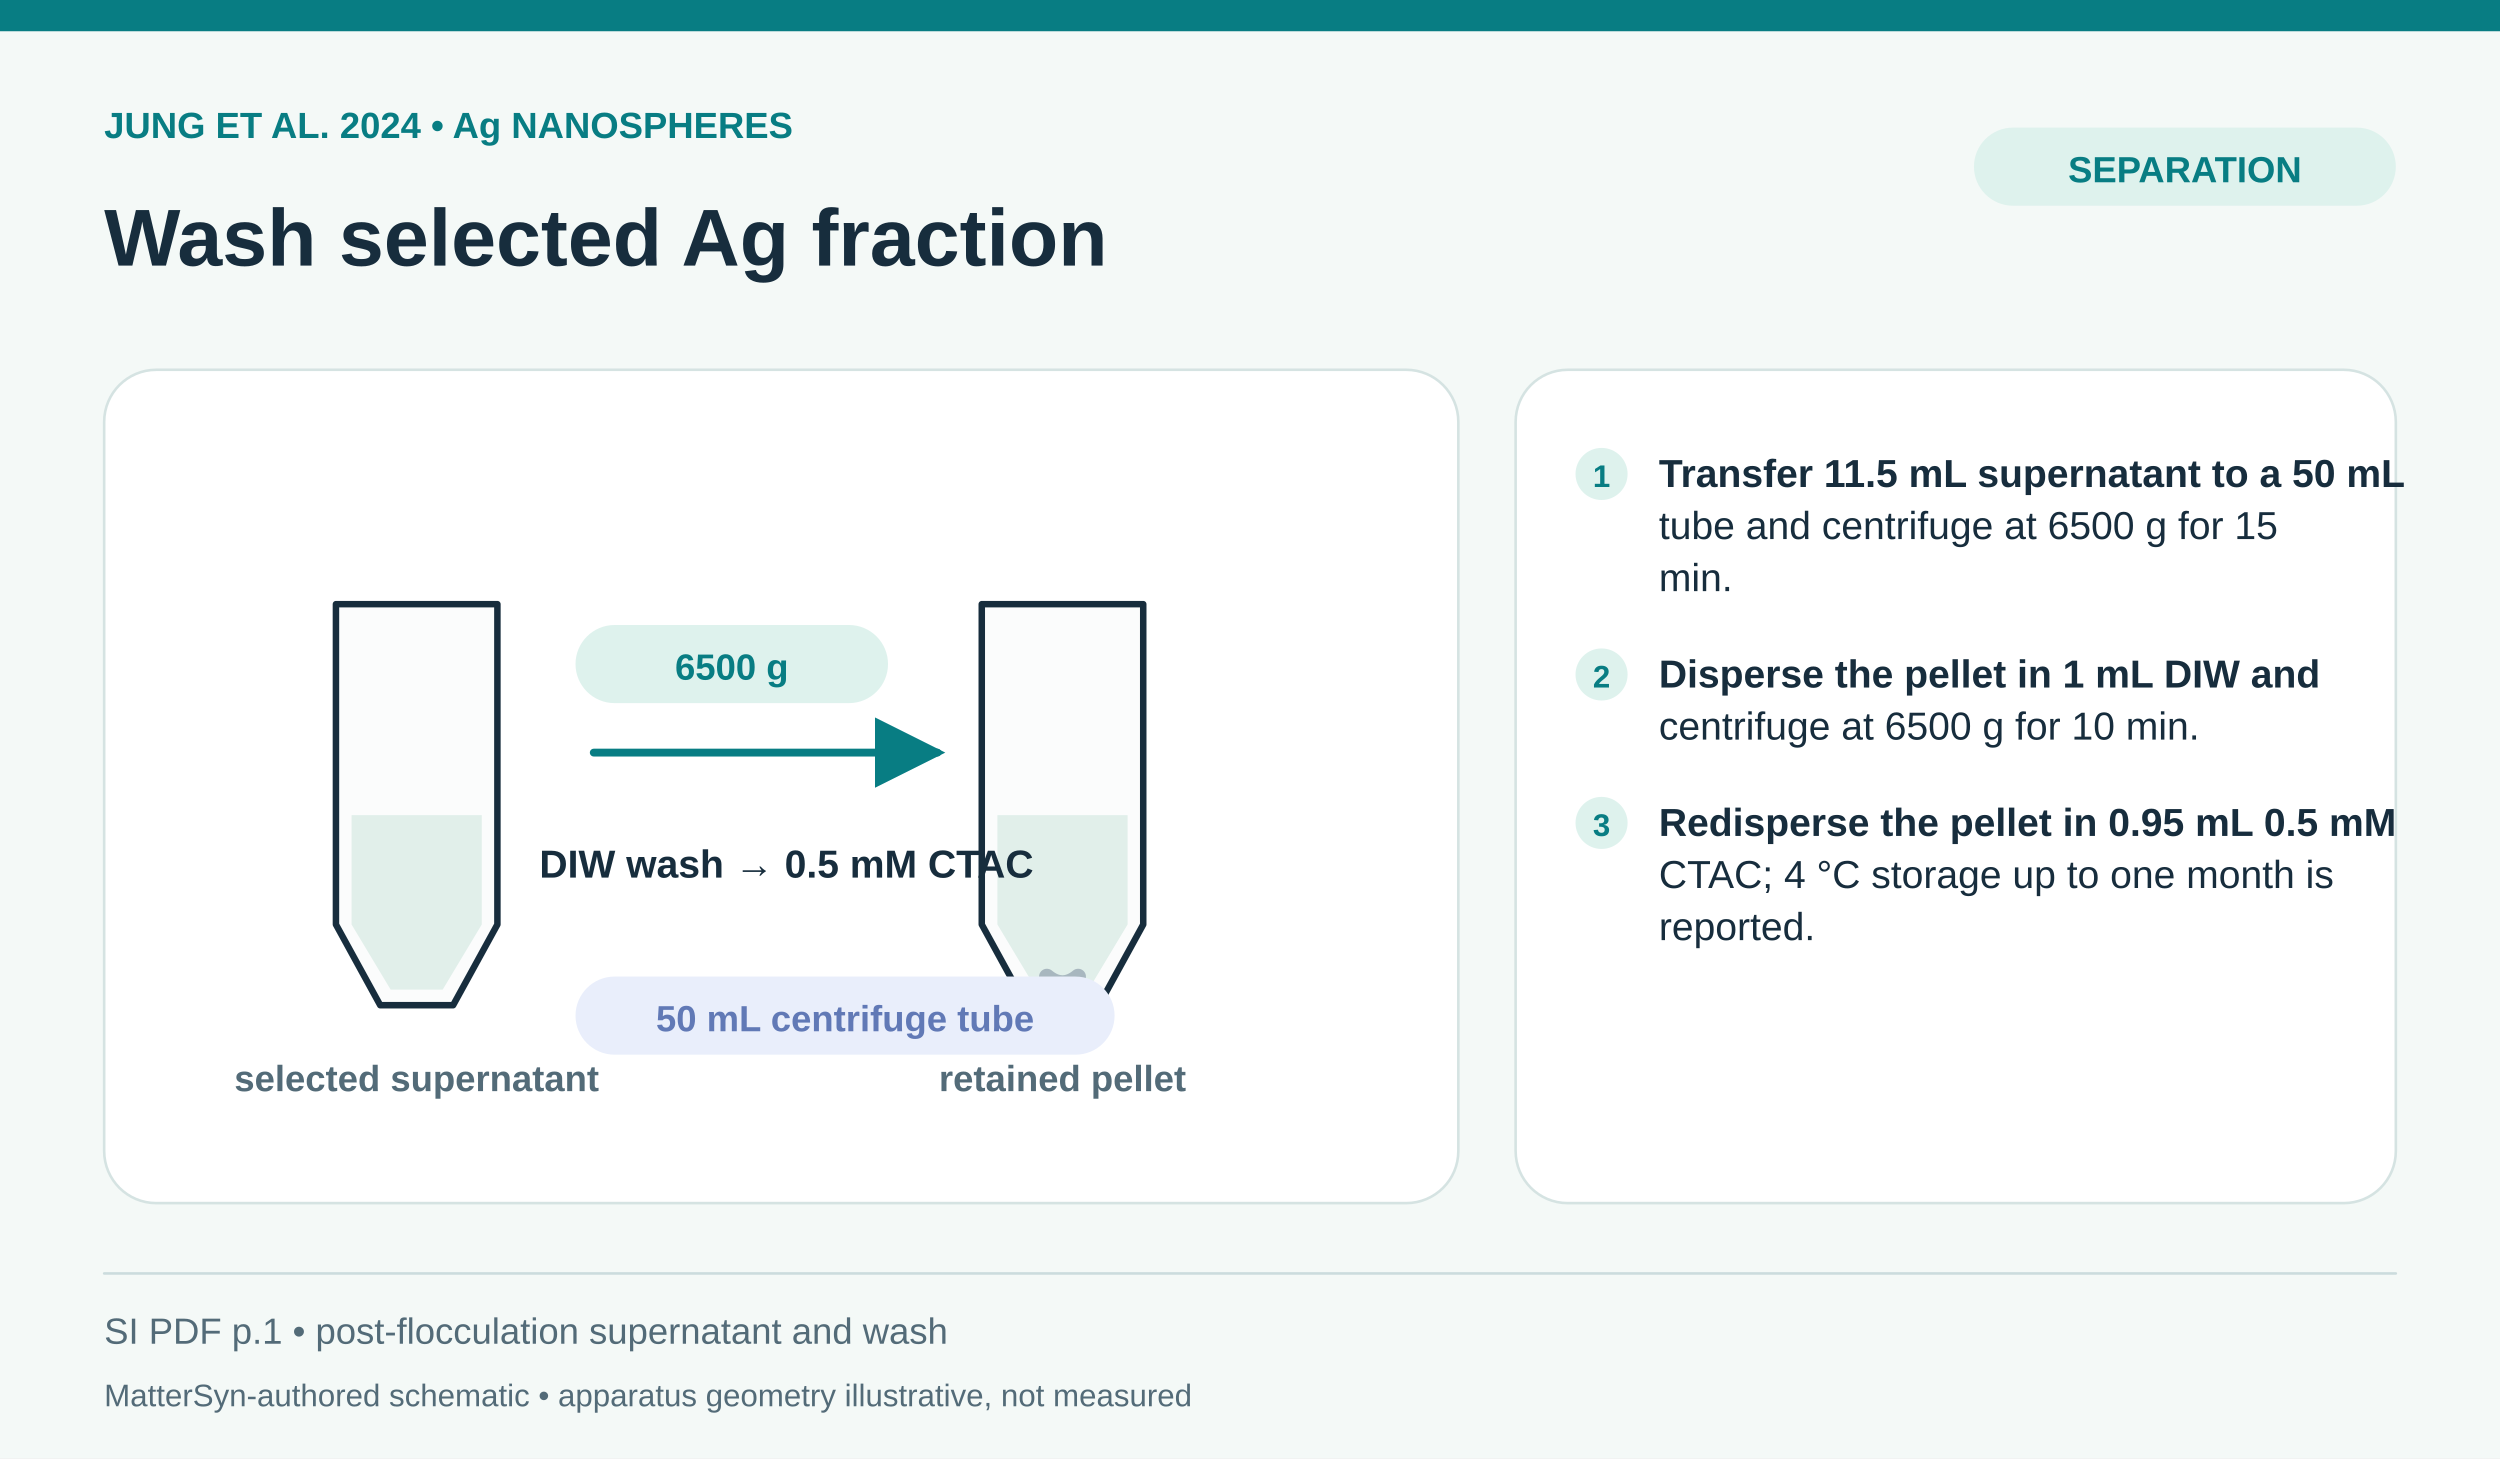
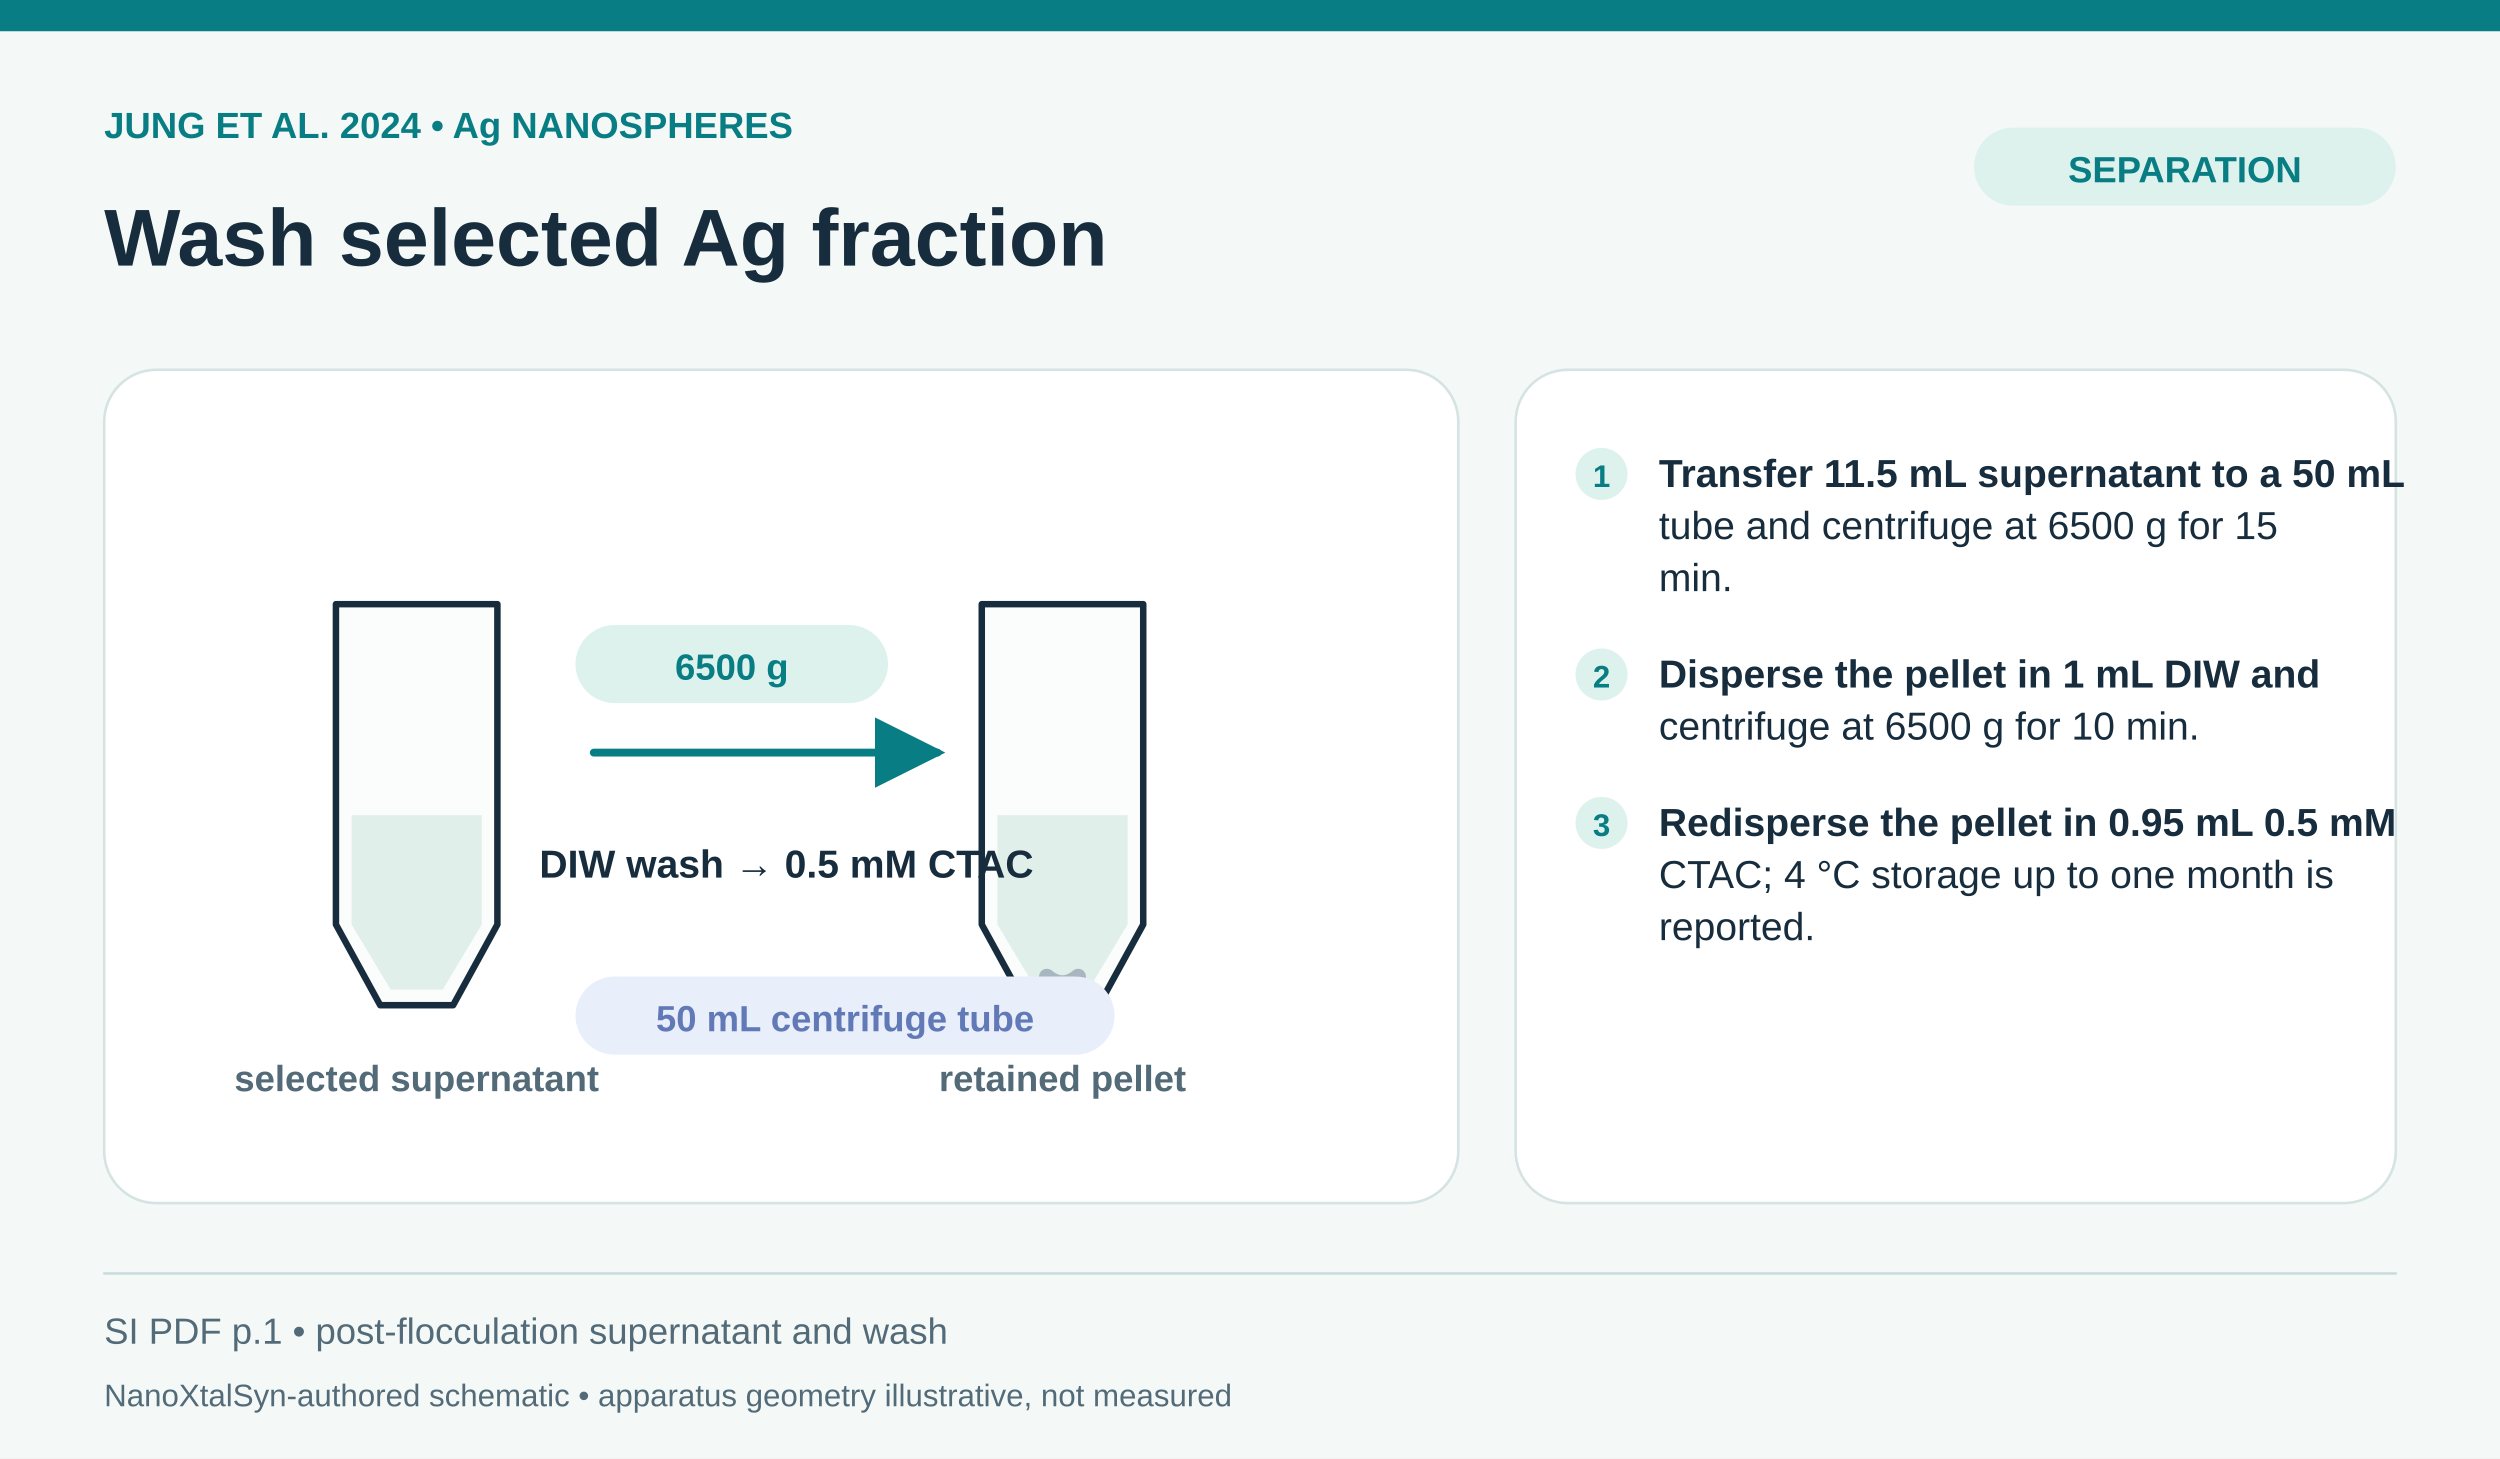
<svg xmlns="http://www.w3.org/2000/svg" role="img" aria-label="Wash selected Ag fraction apparatus schematic" width="960" height="560" viewBox="0 0 960 560">
  <defs>
    <marker id="arrow" markerWidth="9" markerHeight="9" refX="8" refY="4.5" orient="auto">
      <path d="M0 0 L9 4.5 L0 9 Z" fill="#087d83" />
    </marker>
  </defs>
  <rect x="0" y="0" width="960" height="560" rx="0" fill="#f4f9f7" stroke="none" />
  <rect x="0" y="0" width="960" height="12" rx="0" fill="#087d83" stroke="none" />
  <text x="40" y="53" font-family="Arial,Helvetica,sans-serif" font-size="14" fill="#087d83" font-weight="700" text-anchor="start">JUNG ET AL. 2024  •  Ag NANOSPHERES</text>
  <text x="40" y="102" font-family="Arial,Helvetica,sans-serif" font-size="31" fill="#172d3d" font-weight="700" text-anchor="start">Wash selected Ag fraction</text>
  <rect x="758" y="49" width="162" height="30" rx="15" fill="#def2ed" stroke="none" />
  <text x="839" y="70" font-family="Arial,Helvetica,sans-serif" font-size="14" fill="#087d83" font-weight="700" text-anchor="middle">SEPARATION</text>
  <rect x="40" y="142" width="520" height="320" rx="20" fill="#fff" stroke="#d5e3e2" />
  <rect x="582" y="142" width="338" height="320" rx="20" fill="#fff" stroke="#d5e3e2" />
  <path d="M129 232 h62 v123 l-17 31 h-28 l-17 -31 Z" fill="#fbfcfc" stroke="#172d3d" stroke-width="2.5" stroke-linecap="round" stroke-linejoin="round" />
  <path d="M135 313 h50 v42 l-15 25 h-20 l-15 -25 Z" fill="#e1efea" stroke="none" stroke-width="0" stroke-linecap="round" stroke-linejoin="round" />
  <text x="160" y="419" font-family="Arial,Helvetica,sans-serif" font-size="14" fill="#536b78" font-weight="700" text-anchor="middle">selected supernatant</text>
  <path d="M377 232 h62 v123 l-17 31 h-28 l-17 -31 Z" fill="#fbfcfc" stroke="#172d3d" stroke-width="2.5" stroke-linecap="round" stroke-linejoin="round" />
  <path d="M383 313 h50 v42 l-15 25 h-20 l-15 -25 Z" fill="#e1efea" stroke="none" stroke-width="0" stroke-linecap="round" stroke-linejoin="round" />
  <path d="M402 375 q6 5 12 0" fill="none" stroke="#a8b7bf" stroke-width="6" stroke-linecap="round" stroke-linejoin="round" />
  <text x="408" y="419" font-family="Arial,Helvetica,sans-serif" font-size="14" fill="#536b78" font-weight="700" text-anchor="middle">retained pellet</text>
  <line x1="228" y1="289" x2="360" y2="289" stroke="#087d83" stroke-width="3" stroke-linecap="round" marker-end="url(#arrow)" />
  <rect x="221" y="240" width="120" height="30" rx="15" fill="#def2ed" stroke="none" />
  <text x="281" y="261" font-family="Arial,Helvetica,sans-serif" font-size="14" fill="#087d83" font-weight="700" text-anchor="middle">6500 g</text>
  <text x="302" y="337" font-family="Arial,Helvetica,sans-serif" font-size="15" fill="#172d3d" font-weight="700" text-anchor="middle">DIW wash → 0.5 mM CTAC</text>
  <rect x="221" y="375" width="207" height="30" rx="15" fill="#e9eefb" stroke="none" />
  <text x="324.5" y="396" font-family="Arial,Helvetica,sans-serif" font-size="14" fill="#6179b6" font-weight="700" text-anchor="middle">50 mL centrifuge tube</text>
  <circle cx="615" cy="182" r="10" fill="#def2ed" stroke="none" />
  <text x="615" y="187" font-family="Arial,Helvetica,sans-serif" font-size="12" fill="#087d83" font-weight="700" text-anchor="middle">1</text>
  <text x="637" y="187" font-family="Arial,Helvetica,sans-serif" font-size="15" fill="#172d3d" font-weight="600" text-anchor="start">Transfer 11.5 mL supernatant to a 50 mL</text>
  <text x="637" y="207" font-family="Arial,Helvetica,sans-serif" font-size="15" fill="#172d3d" font-weight="400" text-anchor="start">tube and centrifuge at 6500 g for 15</text>
  <text x="637" y="227" font-family="Arial,Helvetica,sans-serif" font-size="15" fill="#172d3d" font-weight="400" text-anchor="start">min.</text>
  <circle cx="615" cy="259" r="10" fill="#def2ed" stroke="none" />
  <text x="615" y="264" font-family="Arial,Helvetica,sans-serif" font-size="12" fill="#087d83" font-weight="700" text-anchor="middle">2</text>
  <text x="637" y="264" font-family="Arial,Helvetica,sans-serif" font-size="15" fill="#172d3d" font-weight="600" text-anchor="start">Disperse the pellet in 1 mL DIW and</text>
  <text x="637" y="284" font-family="Arial,Helvetica,sans-serif" font-size="15" fill="#172d3d" font-weight="400" text-anchor="start">centrifuge at 6500 g for 10 min.</text>
  <circle cx="615" cy="316" r="10" fill="#def2ed" stroke="none" />
  <text x="615" y="321" font-family="Arial,Helvetica,sans-serif" font-size="12" fill="#087d83" font-weight="700" text-anchor="middle">3</text>
  <text x="637" y="321" font-family="Arial,Helvetica,sans-serif" font-size="15" fill="#172d3d" font-weight="600" text-anchor="start">Redisperse the pellet in 0.95 mL 0.5 mM</text>
  <text x="637" y="341" font-family="Arial,Helvetica,sans-serif" font-size="15" fill="#172d3d" font-weight="400" text-anchor="start">CTAC; 4 °C storage up to one month is</text>
  <text x="637" y="361" font-family="Arial,Helvetica,sans-serif" font-size="15" fill="#172d3d" font-weight="400" text-anchor="start">reported.</text>
  <line x1="40" y1="489" x2="920" y2="489" stroke="#cbdcdd" stroke-width="1" stroke-linecap="round" />
  <text x="40" y="516" font-family="Arial,Helvetica,sans-serif" font-size="14" fill="#536b78" font-weight="500" text-anchor="start">SI PDF p.1 • post-flocculation supernatant and wash</text>
-   <text x="40" y="540" font-family="Arial,Helvetica,sans-serif" font-size="12" fill="#536b78" font-weight="400" text-anchor="start">MatterSyn-authored schematic • apparatus geometry illustrative, not measured</text>
+   <text x="40" y="540" font-family="Arial,Helvetica,sans-serif" font-size="12" fill="#536b78" font-weight="400" text-anchor="start">NanoXtalSyn-authored schematic • apparatus geometry illustrative, not measured</text>
</svg>
